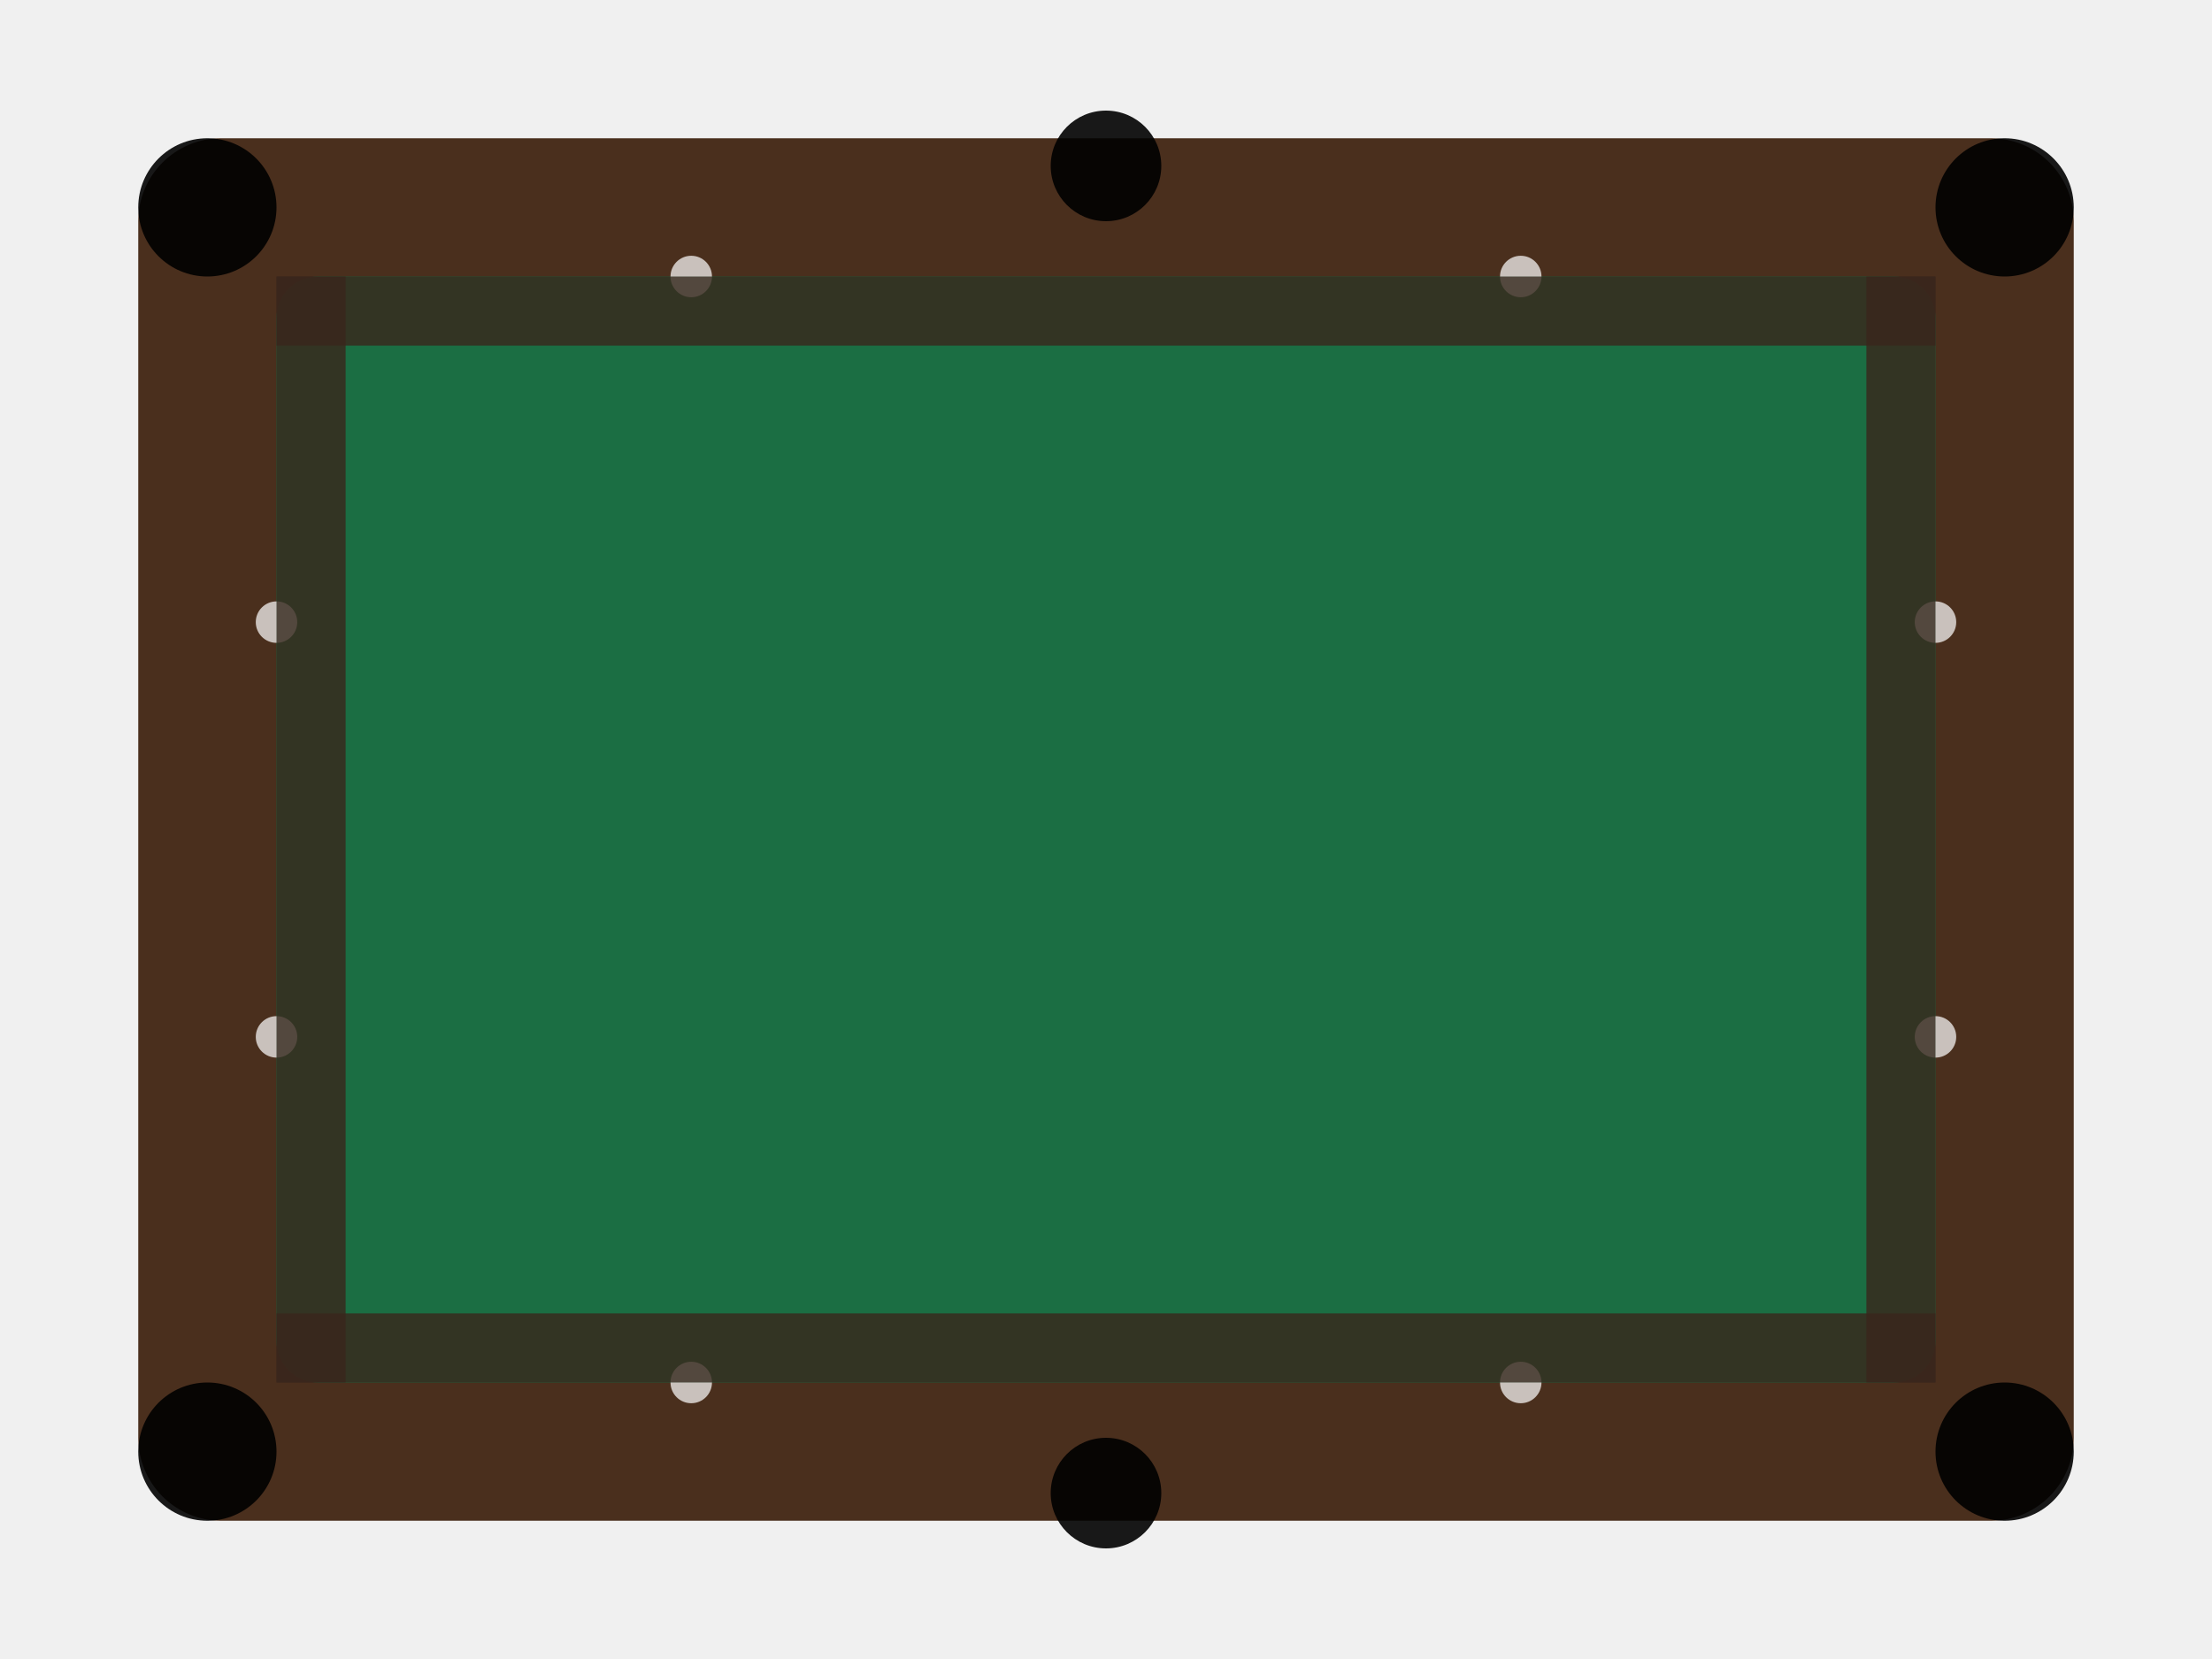
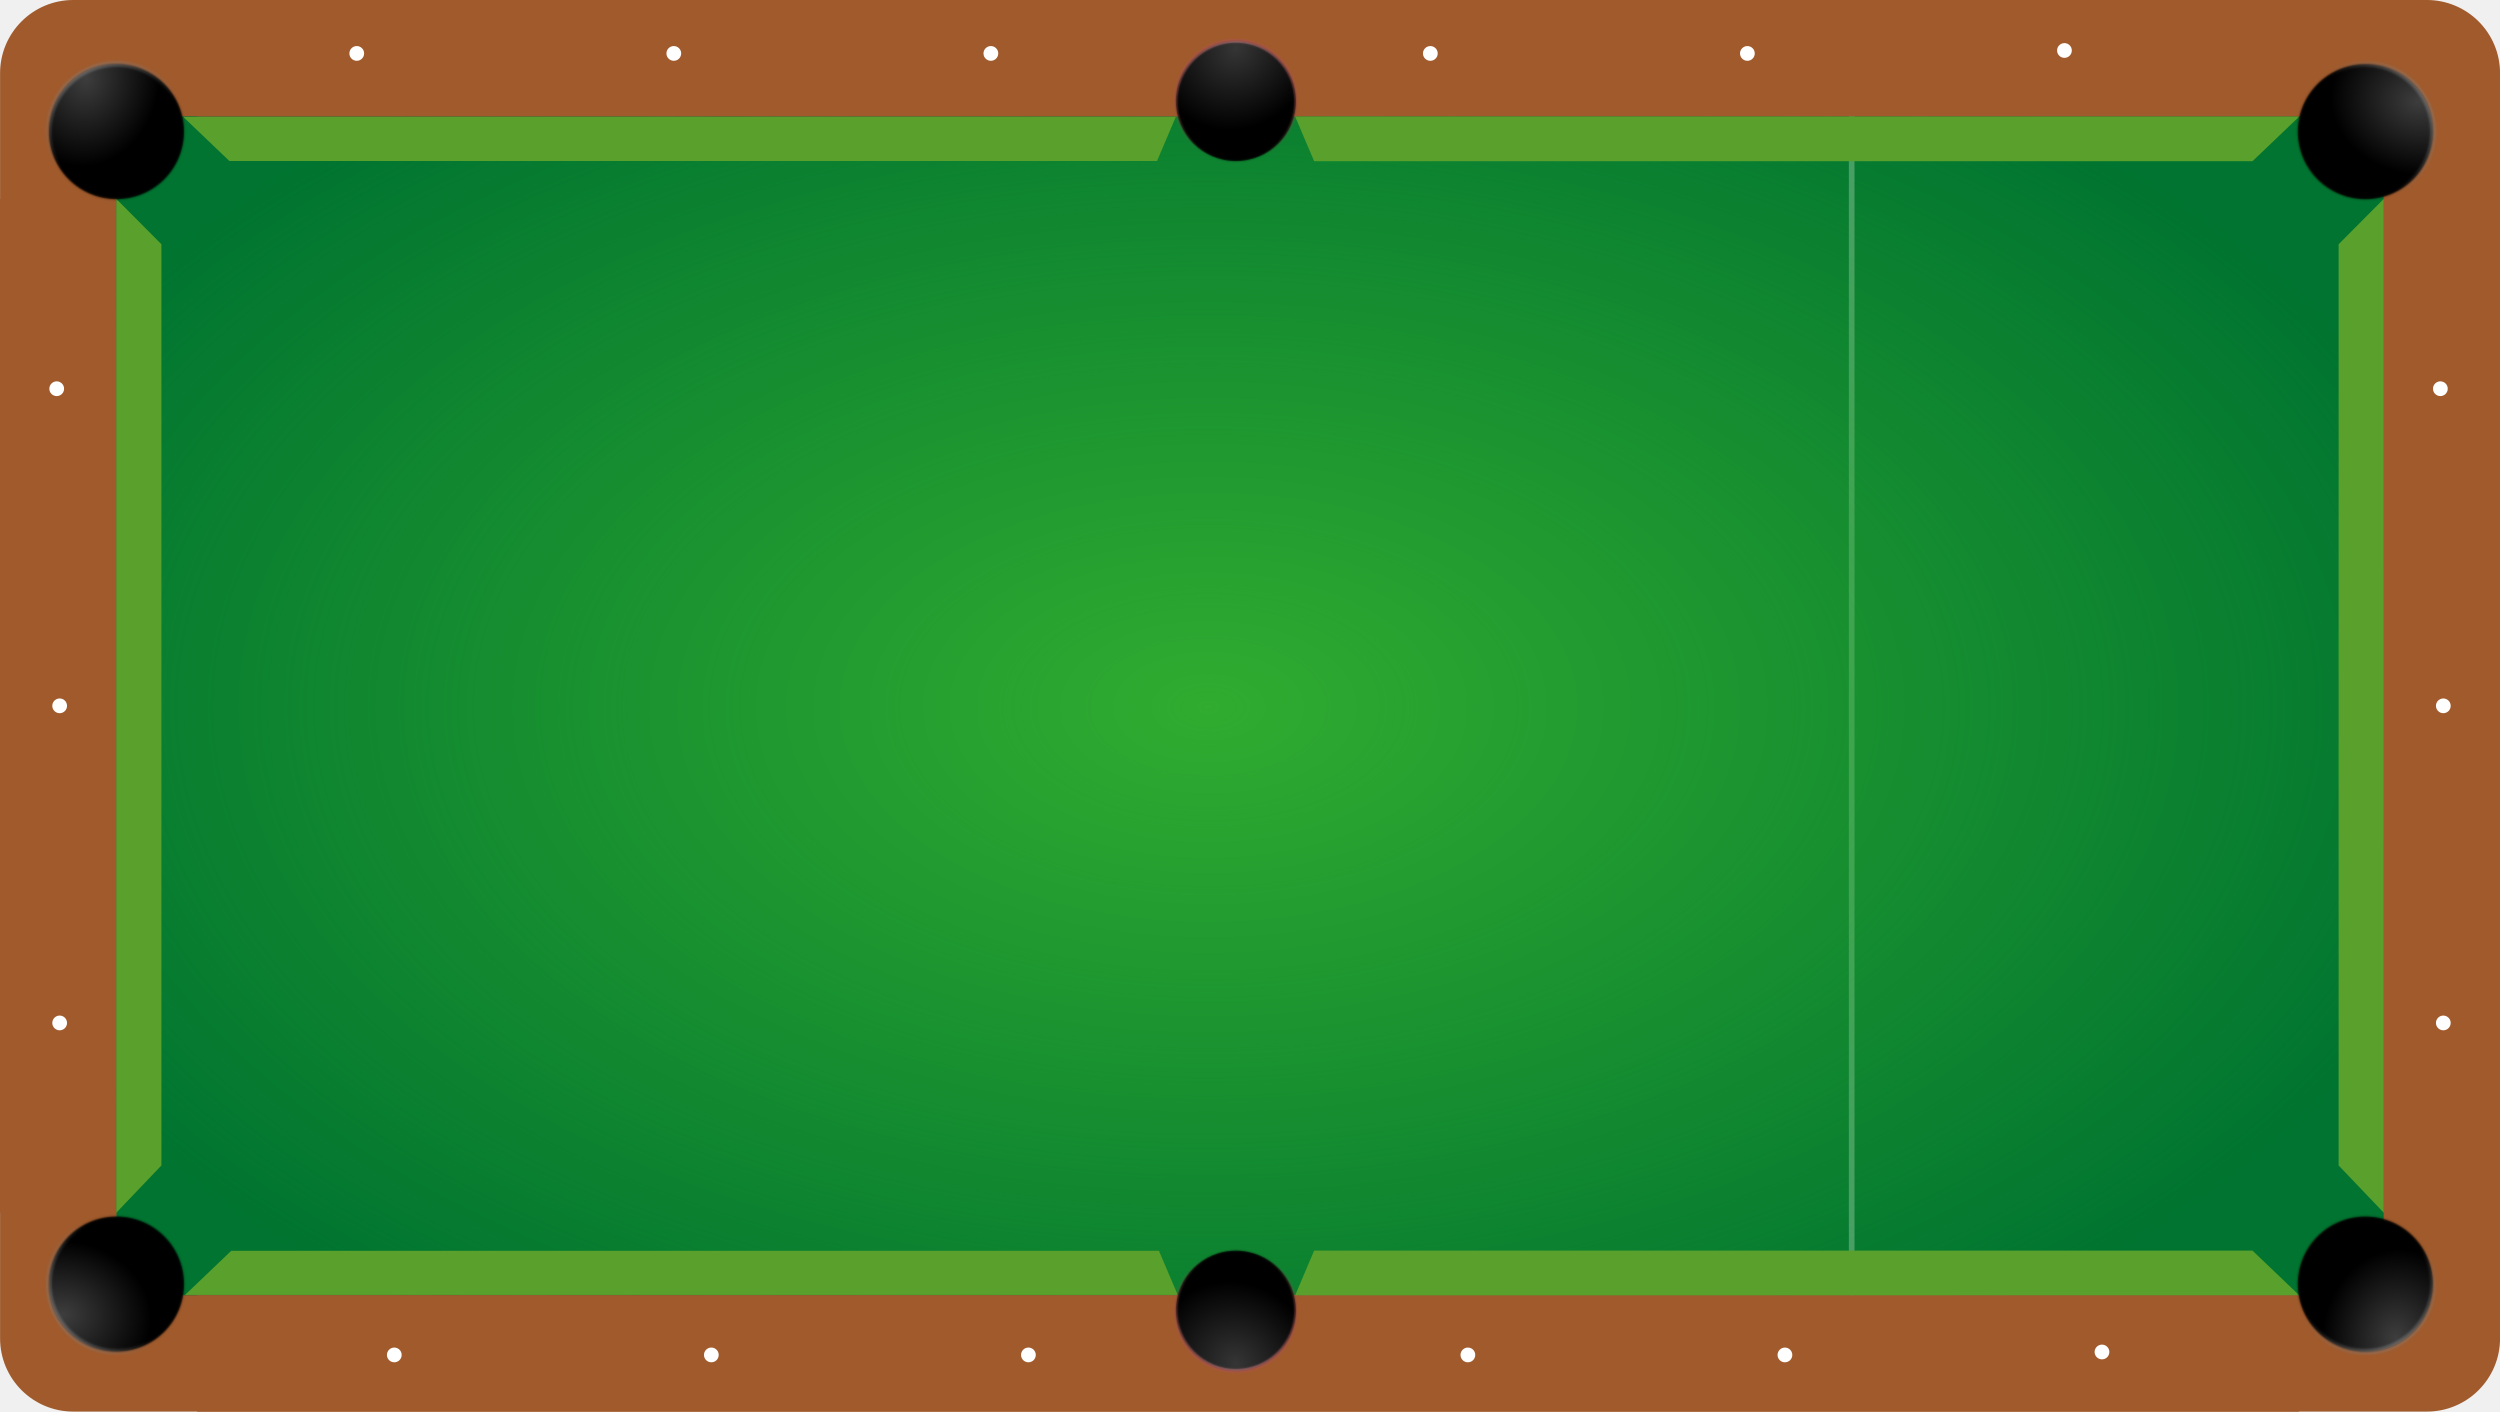
- <svg xmlns="http://www.w3.org/2000/svg" viewBox="0 0 160 120" fill="none">
-   <rect x="10" y="10" width="140" height="100" rx="6" fill="#4A2F1D" />
-   <rect x="20" y="20" width="120" height="80" rx="3" fill="#1B6E43" />
-   <circle cx="15" cy="15" r="5" fill="#000000" opacity="0.9" />
-   <circle cx="145" cy="15" r="5" fill="#000000" opacity="0.9" />
-   <circle cx="15" cy="105" r="5" fill="#000000" opacity="0.9" />
-   <circle cx="145" cy="105" r="5" fill="#000000" opacity="0.9" />
-   <circle cx="80" cy="12" r="4" fill="#000000" opacity="0.9" />
-   <circle cx="80" cy="108" r="4" fill="#000000" opacity="0.9" />
-   <circle cx="50" cy="20" r="1.5" fill="#FFFFFF" opacity="0.7" />
-   <circle cx="110" cy="20" r="1.5" fill="#FFFFFF" opacity="0.7" />
-   <circle cx="50" cy="100" r="1.5" fill="#FFFFFF" opacity="0.7" />
-   <circle cx="110" cy="100" r="1.5" fill="#FFFFFF" opacity="0.7" />
-   <circle cx="20" cy="45" r="1.5" fill="#FFFFFF" opacity="0.7" />
-   <circle cx="20" cy="75" r="1.5" fill="#FFFFFF" opacity="0.7" />
-   <circle cx="140" cy="45" r="1.5" fill="#FFFFFF" opacity="0.7" />
-   <circle cx="140" cy="75" r="1.5" fill="#FFFFFF" opacity="0.7" />
-   <rect x="20" y="20" width="120" height="5" fill="#3A251B" opacity="0.8" />
-   <rect x="20" y="95" width="120" height="5" fill="#3A251B" opacity="0.8" />
-   <rect x="20" y="20" width="5" height="80" fill="#3A251B" opacity="0.8" />
-   <rect x="135" y="20" width="5" height="80" fill="#3A251B" opacity="0.8" />
+ <svg xmlns="http://www.w3.org/2000/svg" xmlns:xlink="http://www.w3.org/1999/xlink" height="1156.4" width="2048" version="1.1" viewBox="0 0 2048 1156.39">
+   <defs>
+     <linearGradient id="j">
+       <stop stop-color="#b3b3b3" offset="0" />
+       <stop stop-color="#b3b3b3" stop-opacity="0" offset="1" />
+     </linearGradient>
+     <linearGradient id="k">
+       <stop stop-color="#b15454" offset="0" />
+       <stop stop-color="#b15454" stop-opacity="0" offset="1" />
+     </linearGradient>
+     <linearGradient id="h">
+       <stop stop-color="#999" offset="0" />
+       <stop stop-color="#999" stop-opacity="0" offset="1" />
+     </linearGradient>
+     <linearGradient id="i">
+       <stop stop-color="#838383" offset="0" />
+       <stop stop-color="#838383" stop-opacity="0" offset="1" />
+     </linearGradient>
+     <radialGradient id="g" gradientUnits="userSpaceOnUse" cy="821.32" cx="77.857" gradientTransform="matrix(3.5493 0 .000015109 2.0644 -1266.3 -2170.8)" r="302">
+       <stop stop-color="#30ac30" offset="0" />
+       <stop stop-color="#30ac30" stop-opacity="0" offset="1" />
+     </radialGradient>
+     <filter id="c" style="color-interpolation-filters:sRGB" height="1.048" width="1.048" y="-.024" x="-.024">
+       <feGaussianBlur stdDeviation="0.36" />
+     </filter>
+     <linearGradient id="b" y2="972.43" xlink:href="#i" gradientUnits="userSpaceOnUse" x2="-230.66" y1="997.68" x1="-273.44" />
+     <radialGradient id="a" xlink:href="#h" gradientUnits="userSpaceOnUse" cy="983.03" cx="-244.48" gradientTransform="matrix(1.2921 .17699 -.14782 1.0792 216.73 -34.566)" r="18" />
+     <filter id="f" style="color-interpolation-filters:sRGB" height="1.048" width="1.048" y="-.024" x="-.024">
+       <feGaussianBlur stdDeviation="0.32" />
+     </filter>
+     <linearGradient id="e" y2="968.47" xlink:href="#k" gradientUnits="userSpaceOnUse" x2="72.164" y1="1013.9" x1="72.164" />
+     <radialGradient id="d" xlink:href="#j" gradientUnits="userSpaceOnUse" cy="997.26" cx="70.548" gradientTransform="matrix(1.0068 -1.0068 .92639 .92639 -924.34 144.43)" r="16" />
+   </defs>
+   <g transform="translate(0 104.03)">
+     <g>
+       <rect stroke-linejoin="round" fill="#a05a2c" transform="scale(-1)" ry="58.435" width="2044.9" stroke="#a05a2c" stroke-linecap="round" y="-1050.8" x="-2046.5" height="1153.3" stroke-width="3.073" />
+       <rect transform="scale(-1)" height="965.71" width="1857.3" y="-957.02" x="-1952.7" fill="#007430" />
+       <rect opacity=".3" transform="scale(-1)" height="965.71" width="4.613" y="-957.02" x="-1519.2" fill="#fff" />
+       <rect transform="scale(-1)" height="95.341" width="1722" y="8.695" x="-1883.5" fill="#a05a2c" />
+       <rect transform="scale(-1)" height="95.341" width="1722" y="-1052.4" x="-1883.5" fill="#a05a2c" />
+       <rect transform="scale(-1)" height="965.71" width="1857.3" y="-957.02" x="-1952.7" fill="url(#g)" />
+       <rect transform="scale(-1)" height="830.39" width="95.327" y="-889.36" x="-2048" fill="#a05a2c" />
+       <rect transform="scale(-1)" height="830.39" width="95.327" y="-889.36" x="-95.327" fill="#a05a2c" />
+       <g fill="#5aa02c">
+         <path d="m1952.7 889.36-36.901-38.64v-754.68l36.901-37.071z" />
+         <path d="m95.327 889.36 36.901-38.64v-754.68l-36.901-37.071z" />
+         <path d="m1883.5-8.523-38.274 36.561h-768.67l-15.557-36.561z" />
+         <path d="m150.04-8.315 37.84 36.147h759.96l15.381-36.147z" />
+         <path d="m1883.5 957.02-38.274-36.561h-768.67l-15.557 36.561z" />
+       </g>
+       <g transform="matrix(-3.0751 0 0 -3.0755 1229.4 3002.3)">
+         <circle stroke-linejoin="round" cx="-230.33" stroke-linecap="round" stroke="url(#b)" filter="url(#c)" cy="974.95" r="18" stroke-width="1.6" />
+         <circle opacity=".4" cy="974.95" cx="-230.33" r="18" fill="url(#a)" />
+       </g>
+       <g transform="matrix(0 -3.0755 3.0751 0 -1060.4 239.51)">
+         <circle stroke-linejoin="round" stroke-width="1.6" stroke-linecap="round" stroke="url(#b)" filter="url(#c)" cy="974.95" cx="-230.33" r="18" />
+         <circle opacity=".4" cx="-230.33" cy="974.95" r="18" fill="url(#a)" />
+       </g>
+       <g transform="matrix(3.0751 0 0 3.0755 803.74 -2050.6)">
+         <circle stroke-linejoin="round" cx="-230.33" stroke-linecap="round" stroke="url(#b)" filter="url(#c)" cy="974.95" r="18" stroke-width="1.6" />
+         <circle opacity=".4" cy="974.95" cx="-230.33" r="18" fill="url(#a)" />
+       </g>
+       <g transform="matrix(0 3.0755 -3.0751 0 3093.5 712.17)">
+         <circle stroke-linejoin="round" stroke-width="1.6" stroke-linecap="round" stroke="url(#b)" filter="url(#c)" cy="974.95" cx="-230.33" r="18" />
+         <circle opacity=".4" cx="-230.33" cy="974.95" r="18" fill="url(#a)" />
+       </g>
+       <path d="m151.6 956.75 37.84-36.147h759.96l15.381 36.147z" fill="#5aa02c" />
+       <g transform="matrix(-3.0751 0 0 -3.0755 1229.4 3002.3)">
+         <circle stroke-linejoin="round" stroke-linecap="round" stroke="url(#e)" filter="url(#f)" cy="983.12" cx="70.548" r="16" />
+         <circle opacity=".3" cx="70.548" cy="983.12" r="16" fill="url(#d)" />
+       </g>
+       <g transform="matrix(-3.0751 0 0 3.0755 1229.4 -2053.9)">
+         <circle stroke-linejoin="round" cx="70.548" stroke-linecap="round" stroke="url(#e)" filter="url(#f)" cy="983.12" r="16" />
+         <circle opacity=".3" cy="983.12" cx="70.548" r="16" fill="url(#d)" />
+       </g>
+     </g>
+   </g>
+   <g transform="translate(0 104.03)" fill="#fff">
+     <g transform="matrix(1.1959 0 0 1.1961 7.9063 -192.51)">
+       <circle cy="774.57" cx="34.255" r="5.051" />
+       <circle cx="34.255" cy="557.39" r="5.051" />
+       <circle cy="340.2" cx="32.235" r="5.051" />
+     </g>
+     <g transform="matrix(1.1959 0 0 1.1961 1960.6 -192.51)">
+       <circle cx="34.255" cy="774.57" r="5.051" />
+       <circle cy="557.39" cx="34.255" r="5.051" />
+       <circle cx="32.235" cy="340.2" r="5.051" />
+     </g>
+     <g transform="matrix(1.1959 0 0 1.1961 5.4716 -205.01)">
+       <g transform="matrix(0 1 -1 0 1775.5 978.15)">
+         <circle cx="34.255" cy="774.57" r="5.051" />
+         <circle cy="557.39" cx="34.255" r="5.051" />
+         <circle cx="32.235" cy="340.2" r="5.051" />
+       </g>
+       <circle cx="1012.4" transform="rotate(90)" cy="-265.52" r="5.051" />
+       <circle transform="rotate(90)" cy="-482.7" cx="1012.4" r="5.051" />
+       <circle cx="1012.4" transform="rotate(90)" cy="-699.89" r="5.051" />
+     </g>
+     <g transform="matrix(1.1959 0 0 1.1961 -25.28 -1271.2)">
+       <g transform="matrix(0 1 -1 0 1775.5 978.15)">
+         <circle cy="774.57" cx="34.255" r="5.051" />
+         <circle cx="34.255" cy="557.39" r="5.051" />
+         <circle cy="340.2" cx="32.235" r="5.051" />
+       </g>
+       <circle transform="rotate(90)" cy="-265.52" cx="1012.4" r="5.051" />
+       <circle cx="1012.4" transform="rotate(90)" cy="-482.7" r="5.051" />
+       <circle transform="rotate(90)" cy="-699.89" cx="1012.4" r="5.051" />
+     </g>
+   </g>
</svg>
